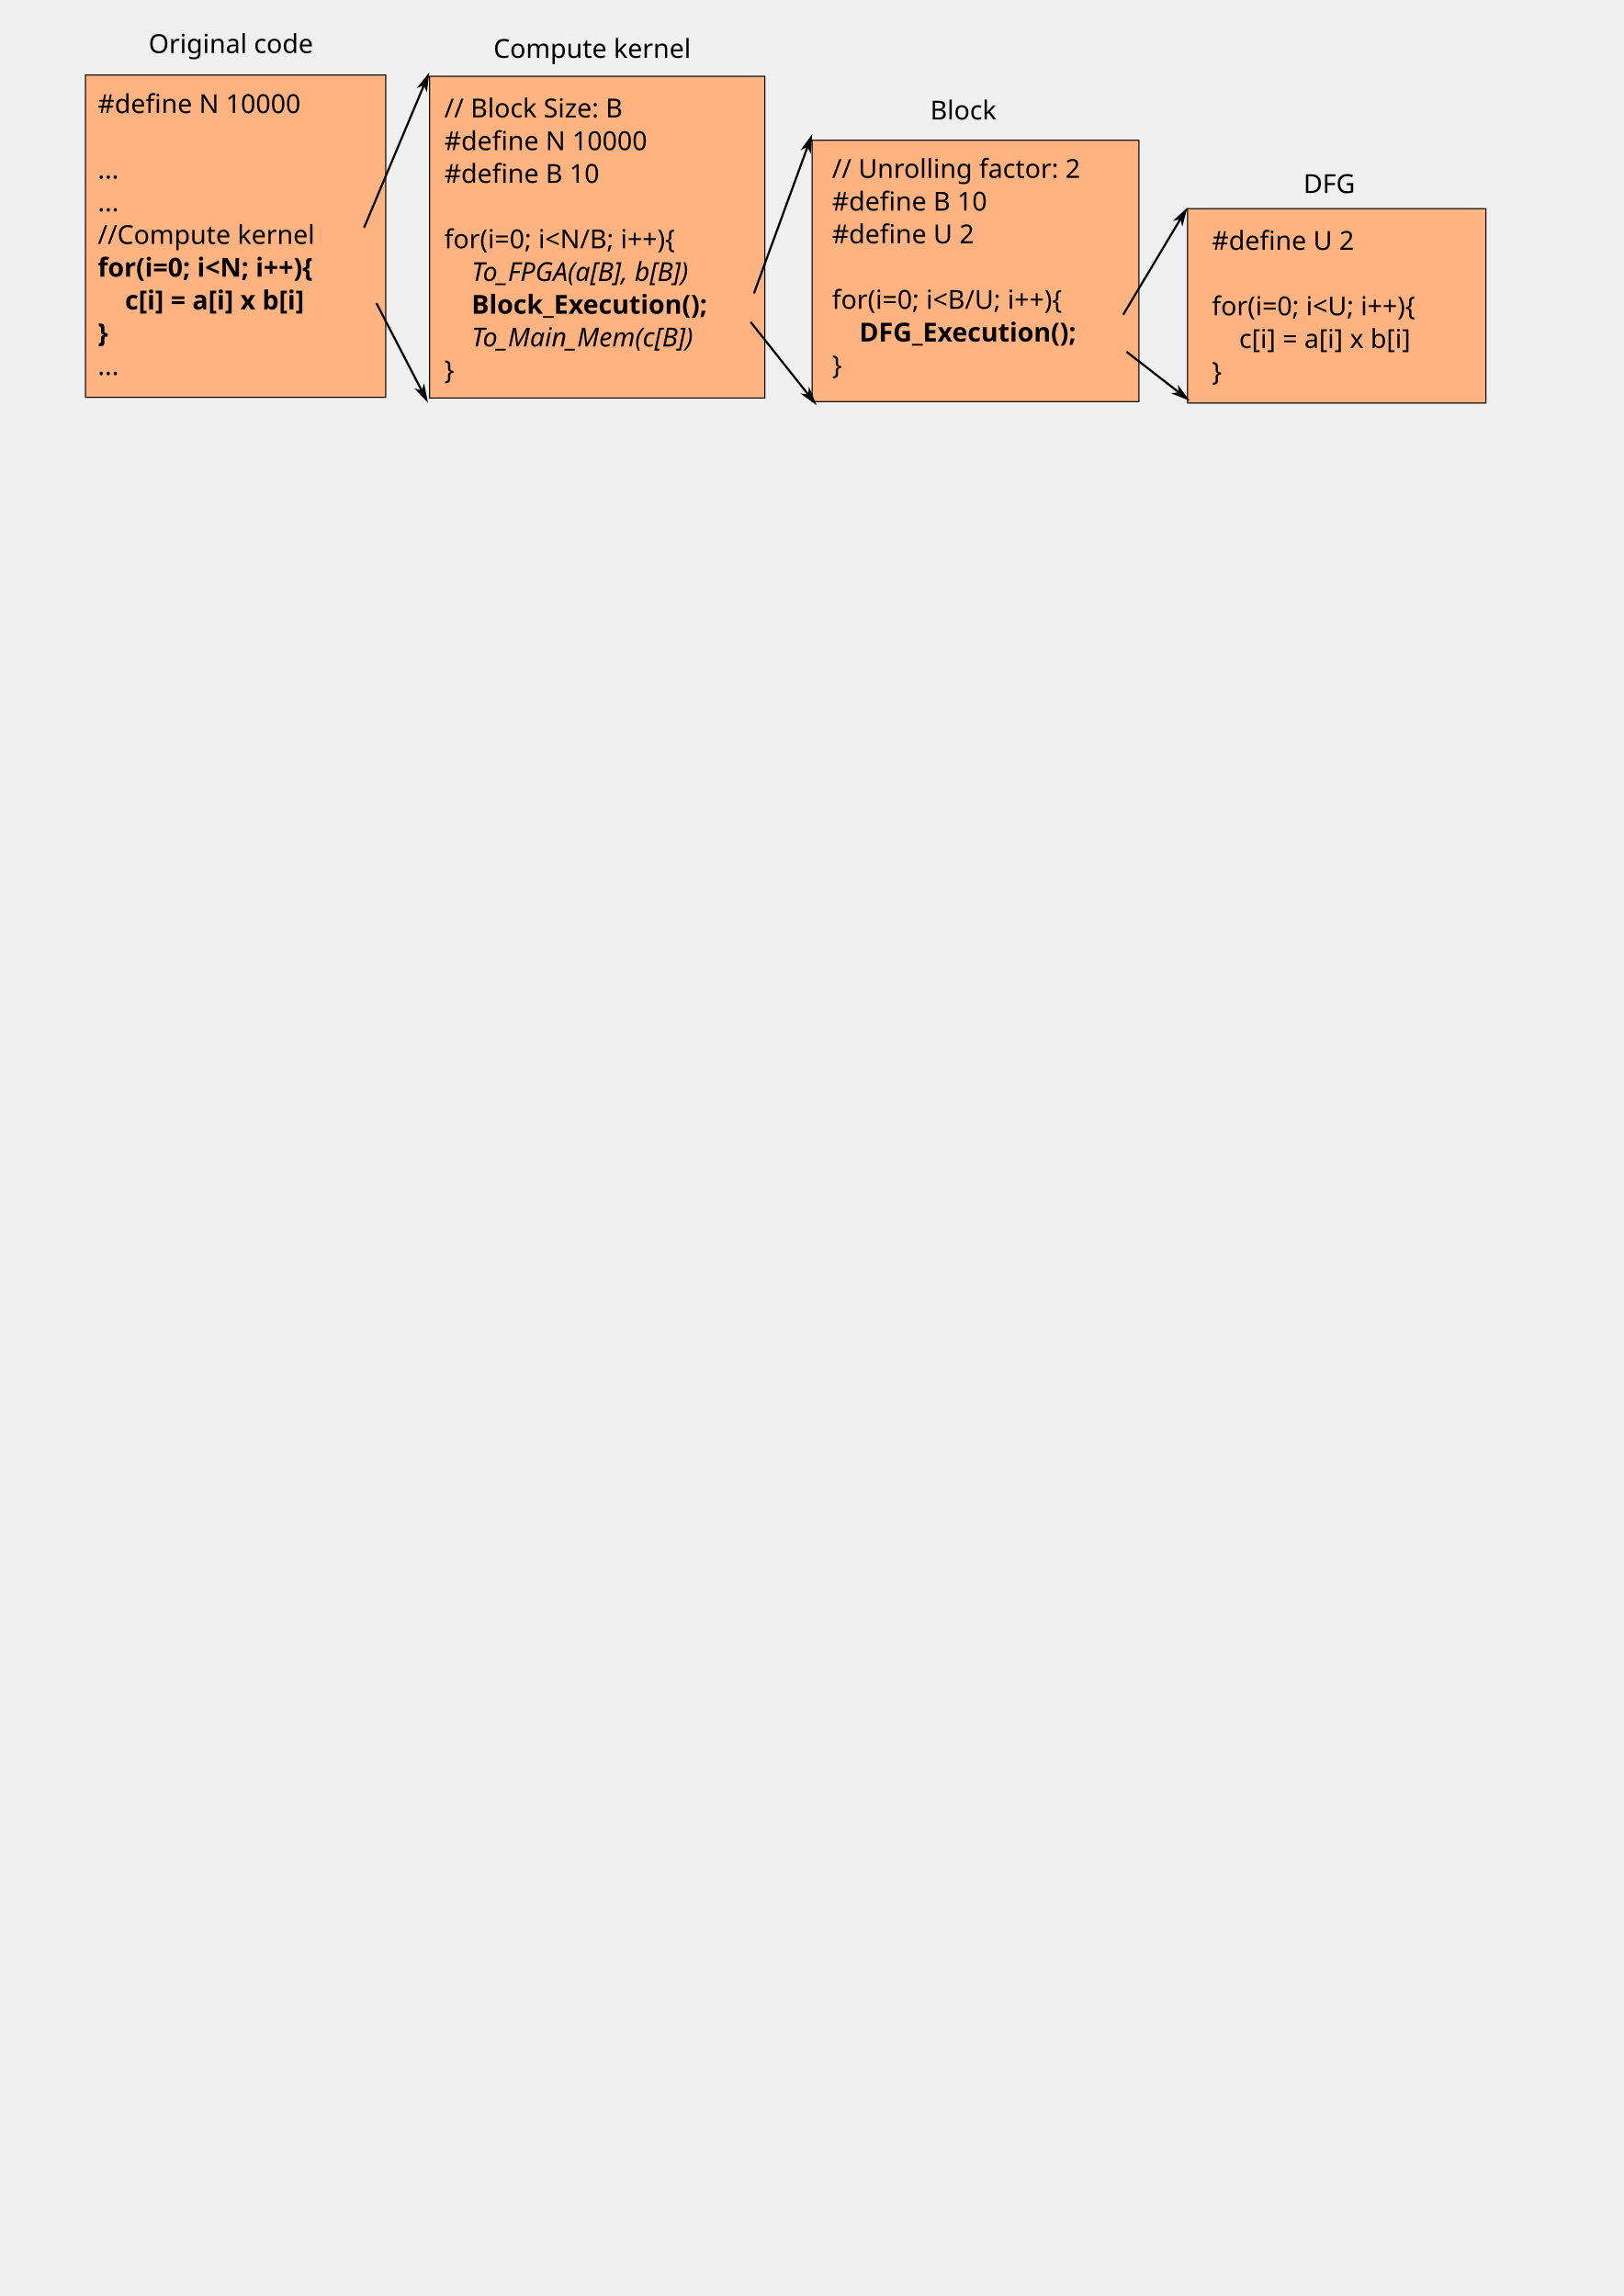
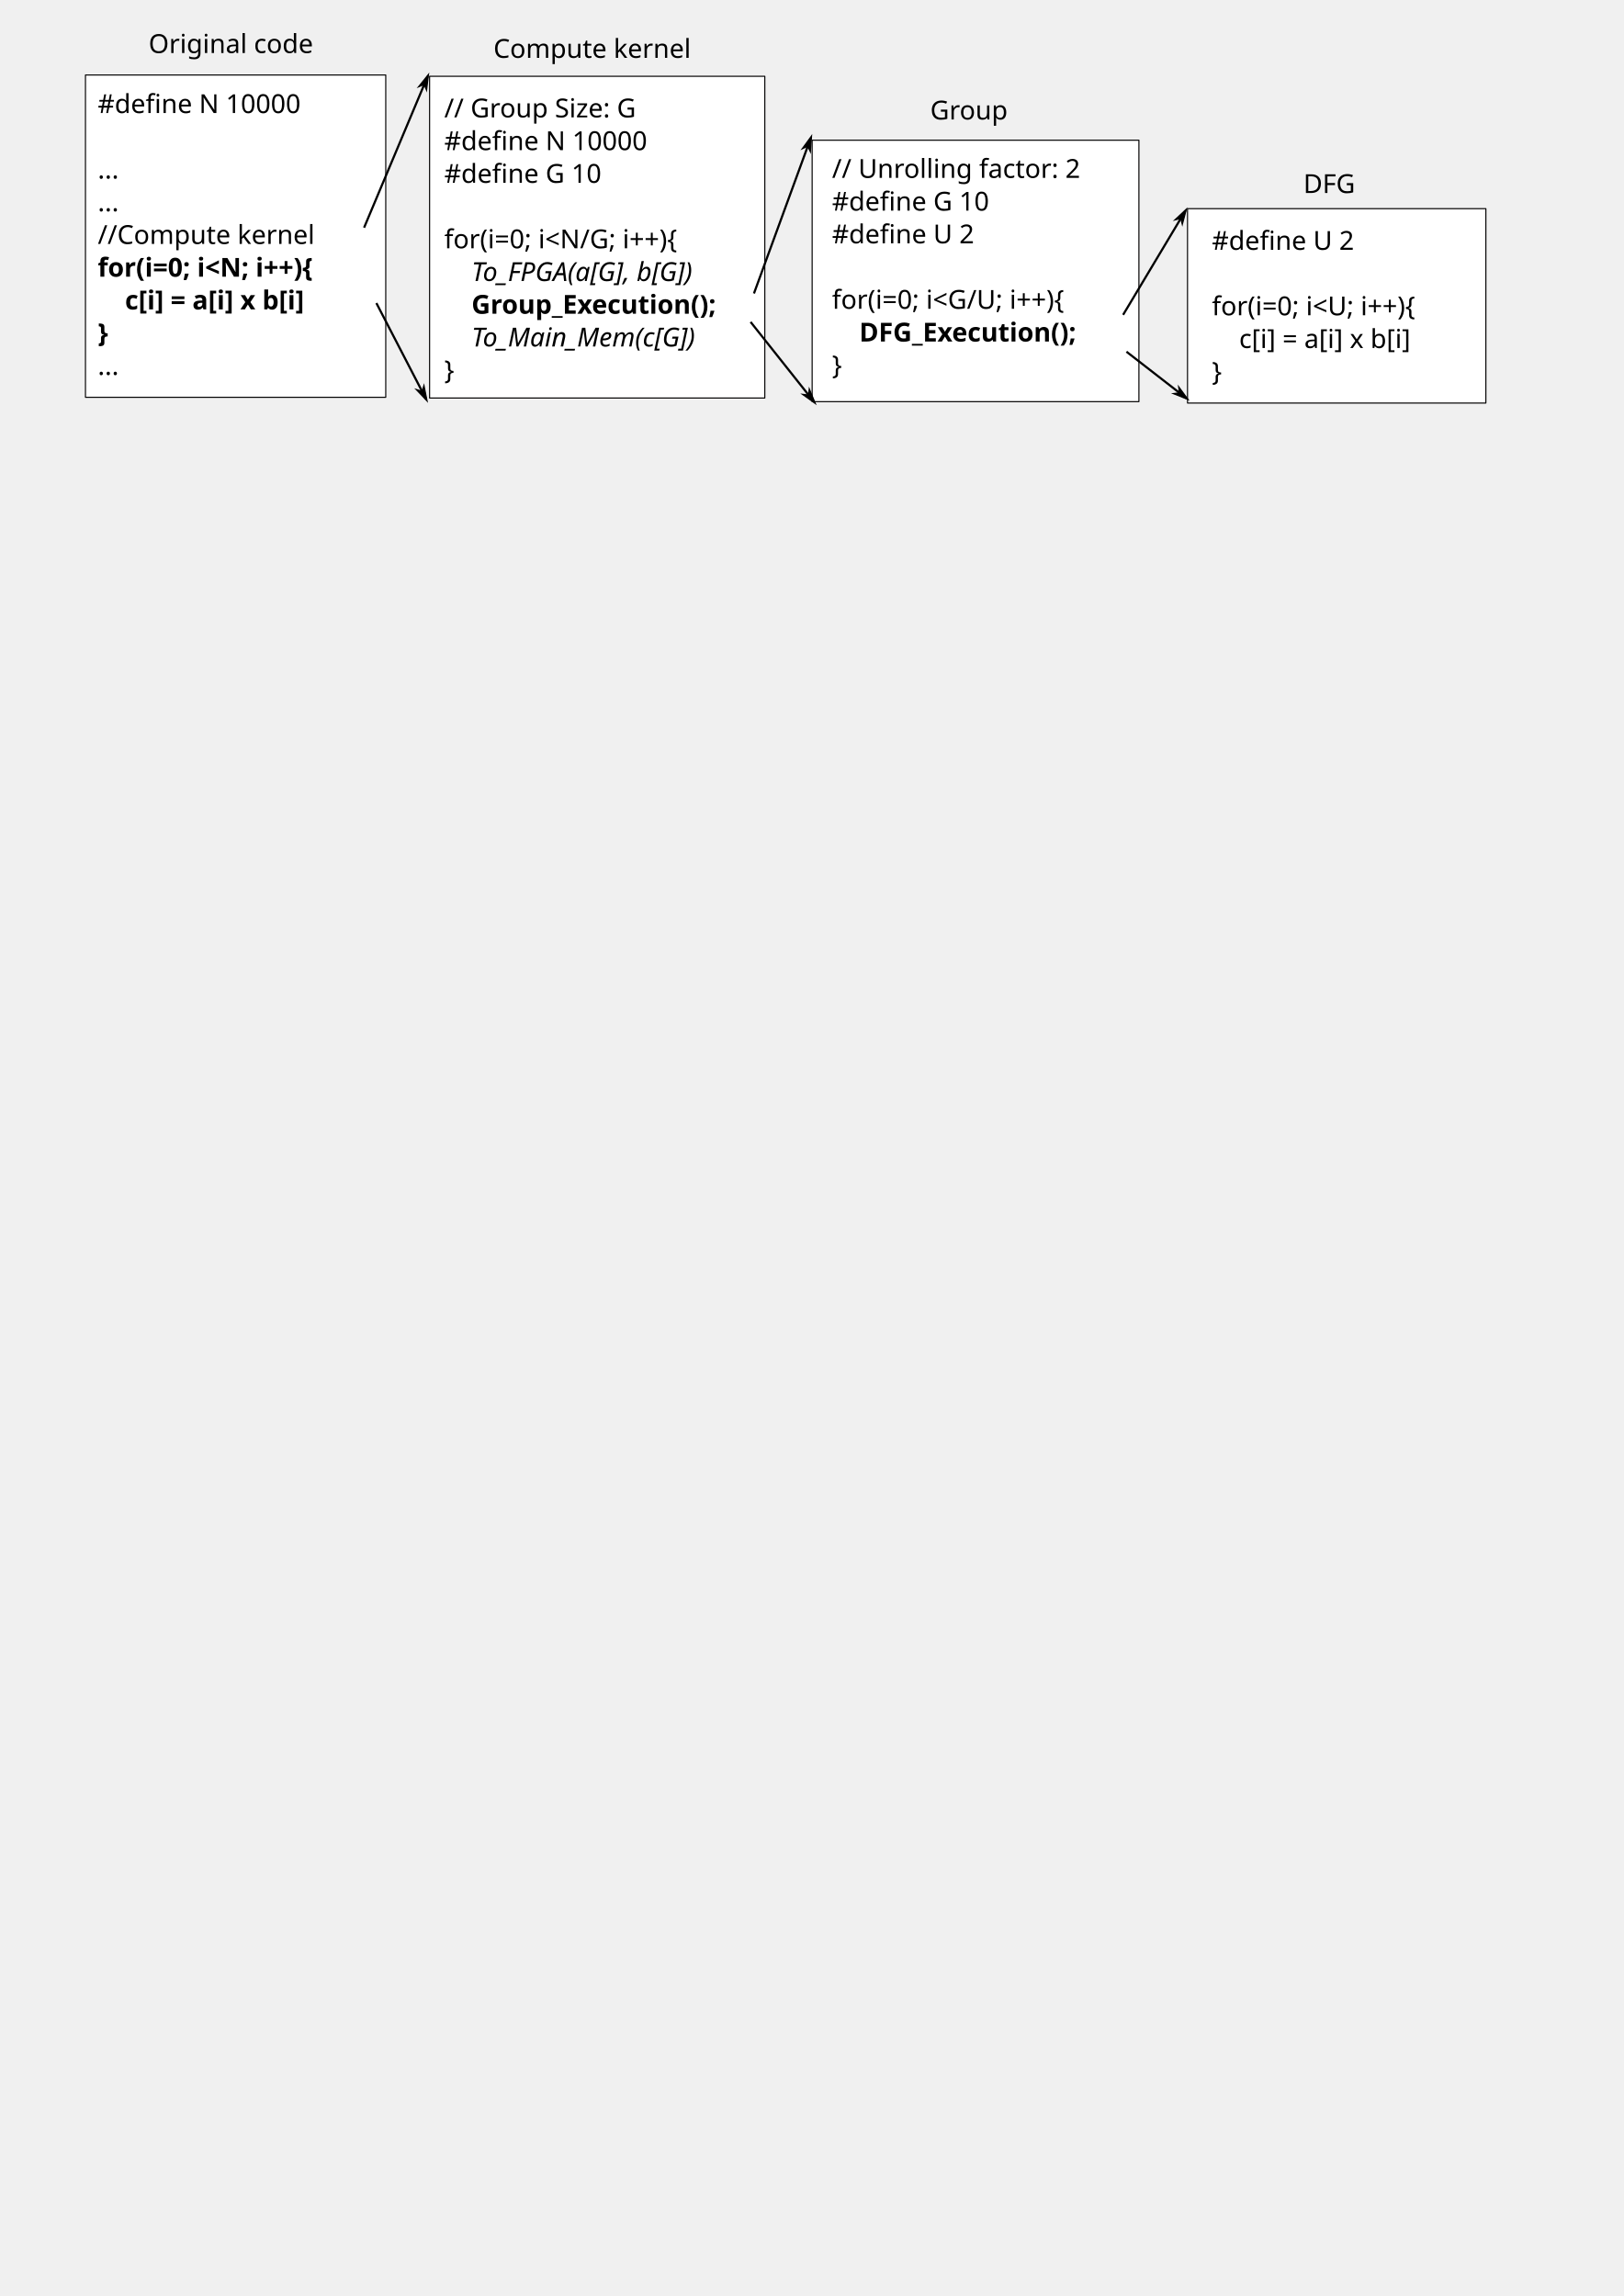
<svg xmlns="http://www.w3.org/2000/svg" width="744.094" height="1052.362" id="svg2" version="1.1">
  <defs id="defs4">
    <marker orient="auto" refY="0.0" refX="0.0" id="Arrow1Mend" style="overflow:visible;">
      <path id="path4236" d="M 0.0,0.0 L 5.0,-5.0 L -12.5,0.0 L 5.0,5.0 L 0.0,0.0 z " style="fill-rule:evenodd;stroke:#000000;stroke-width:1.0pt;" transform="scale(0.4) rotate(180) translate(10,0)" />
    </marker>
    <marker orient="auto" refY="0" refX="0" id="Arrow1Mend-3" style="overflow:visible">
      <path id="path4236-9" d="M 0,0 5,-5 -12.5,0 5,5 0,0 z" style="fill-rule:evenodd;stroke:#000000;stroke-width:1pt" transform="matrix(-0.4,0,0,-0.4,-4,0)" />
    </marker>
    <marker orient="auto" refY="0" refX="0" id="marker4412" style="overflow:visible">
      <path id="path4414" d="M 0,0 5,-5 -12.5,0 5,5 0,0 z" style="fill-rule:evenodd;stroke:#000000;stroke-width:1pt" transform="matrix(-0.4,0,0,-0.4,-4,0)" />
    </marker>
    <marker orient="auto" refY="0" refX="0" id="Arrow1Mend-6" style="overflow:visible">
      <path id="path4236-1" d="M 0,0 5,-5 -12.5,0 5,5 0,0 z" style="fill-rule:evenodd;stroke:#000000;stroke-width:1pt" transform="matrix(-0.4,0,0,-0.4,-4,0)" />
    </marker>
    <marker orient="auto" refY="0" refX="0" id="marker4568" style="overflow:visible">
      <path id="path4570" d="M 0,0 5,-5 -12.5,0 5,5 0,0 z" style="fill-rule:evenodd;stroke:#000000;stroke-width:1pt" transform="matrix(-0.4,0,0,-0.4,-4,0)" />
    </marker>
  </defs>
  <g id="layer1">
-     <rect style="fill:#ffb380;fill-opacity:1;stroke:#010000;stroke-width:0.5;stroke-linejoin:round;stroke-miterlimit:4;stroke-opacity:1;stroke-dasharray:none;stroke-dashoffset:0" id="rect3053" width="137.61" height="147.74" x="39.169" y="34.37" />
+     <rect style="fill:#ffffff;fill-opacity:1;stroke:#010000;stroke-width:0.5;stroke-linejoin:round;stroke-miterlimit:4;stroke-opacity:1;stroke-dasharray:none;stroke-dashoffset:0" id="rect3053" width="137.61" height="147.74" x="39.169" y="34.37" />
    <text xml:space="preserve" style="font-size:12px;font-style:normal;font-weight:normal;line-height:125%;letter-spacing:0px;word-spacing:0px;fill:#000000;fill-opacity:1;stroke:none;font-family:Sans" x="44.792" y="51.815" id="text3006">
      <tspan x="44.792" y="51.815" id="tspan4717">#define N 10000</tspan>
      <tspan x="44.792" y="66.815" id="tspan4546" />
      <tspan x="44.792" y="81.815" id="tspan3018">...</tspan>
      <tspan x="44.792" y="96.815" id="tspan3045">...</tspan>
      <tspan x="44.792" y="111.815" id="tspan4552" style="font-weight:normal;-inkscape-font-specification:Sans">//Compute kernel</tspan>
      <tspan x="44.792" y="126.815" id="tspan3203" style="font-weight:bold;-inkscape-font-specification:Sans Bold">for(i=0; i&lt;N; i++){</tspan>
      <tspan x="44.792" y="141.815" id="tspan3012" style="font-weight:bold;-inkscape-font-specification:Sans Bold">    c[i] = a[i] x b[i] </tspan>
      <tspan x="44.792" y="156.815" id="tspan3010" style="font-weight:bold;-inkscape-font-specification:Sans Bold">}</tspan>
      <tspan x="44.792" y="171.815" id="tspan4550">...</tspan>
    </text>
    <text xml:space="preserve" style="font-size:12px;font-style:normal;font-weight:normal;line-height:125%;letter-spacing:0px;word-spacing:0px;fill:#000000;fill-opacity:1;stroke:none;font-family:Sans" x="68.089" y="24.292" id="text3400">
      <tspan id="tspan3402" x="68.089" y="24.292">Original code</tspan>
    </text>
-     <rect style="fill:#ffb380;fill-opacity:1;stroke:#010000;stroke-width:0.5;stroke-linejoin:round;stroke-miterlimit:4;stroke-opacity:1;stroke-dasharray:none;stroke-dashoffset:0" id="rect3053-5" width="153.622" height="147.477" x="196.867" y="34.962" />
+     <rect style="fill:#ffffff;fill-opacity:1;stroke:#010000;stroke-width:0.5;stroke-linejoin:round;stroke-miterlimit:4;stroke-opacity:1;stroke-dasharray:none;stroke-dashoffset:0" id="rect3053-5" width="153.622" height="147.477" x="196.867" y="34.962" />
    <text xml:space="preserve" style="font-size:12px;font-style:normal;font-weight:normal;line-height:125%;letter-spacing:0px;word-spacing:0px;fill:#000000;fill-opacity:1;stroke:none;font-family:Sans" x="203.594" y="53.795" id="text3006-8">
-       <tspan x="203.594" y="53.795" id="tspan4717-1">// Block Size: B</tspan>
+       <tspan x="203.594" y="53.795" id="tspan4717-1">// Group Size: G</tspan>
      <tspan id="tspan3321" x="203.594" y="68.795">#define N 10000</tspan>
-       <tspan x="203.594" y="83.795" id="tspan4723-4">#define B 10</tspan>
+       <tspan x="203.594" y="83.795" id="tspan4723-4">#define G 10</tspan>
      <tspan x="203.594" y="98.795" id="tspan3018-8" />
-       <tspan x="203.594" y="113.795" id="tspan3226">for(i=0; i&lt;N/B; i++){</tspan>
-       <tspan id="tspan3325" x="203.594" y="128.795" style="font-style:italic;font-weight:normal;-inkscape-font-specification:Sans Italic">    To_FPGA(a[B], b[B])</tspan>
-       <tspan style="font-weight:bold;-inkscape-font-specification:Sans Bold" x="203.594" y="143.795" id="tspan3012-9">    Block_Execution();</tspan>
-       <tspan id="tspan3327" x="203.594" y="158.795" style="font-style:italic;font-weight:normal;-inkscape-font-specification:Sans Italic">    To_Main_Mem(c[B])</tspan>
+       <tspan x="203.594" y="113.795" id="tspan3226">for(i=0; i&lt;N/G; i++){</tspan>
+       <tspan id="tspan3325" x="203.594" y="128.795" style="font-style:italic;font-weight:normal;-inkscape-font-specification:Sans Italic">    To_FPGA(a[G], b[G])</tspan>
+       <tspan style="font-weight:bold;-inkscape-font-specification:Sans Bold" x="203.594" y="143.795" id="tspan3012-9">    Group_Execution();</tspan>
+       <tspan id="tspan3327" x="203.594" y="158.795" style="font-style:italic;font-weight:normal;-inkscape-font-specification:Sans Italic">    To_Main_Mem(c[G])</tspan>
      <tspan x="203.594" y="173.795" id="tspan3010-4">}</tspan>
    </text>
    <text xml:space="preserve" style="font-size:12px;font-style:normal;font-weight:normal;line-height:125%;letter-spacing:0px;word-spacing:0px;fill:#000000;fill-opacity:1;stroke:none;font-family:Sans" x="226.123" y="26.513" id="text3404">
      <tspan id="tspan3406" x="226.123" y="26.513">Compute kernel</tspan>
    </text>
-     <rect style="fill:#ffb380;fill-opacity:1;stroke:#010000;stroke-width:0.5;stroke-linejoin:round;stroke-miterlimit:4;stroke-opacity:1;stroke-dasharray:none;stroke-dashoffset:0" id="rect3066" width="149.745" height="119.825" x="372.181" y="64.263" />
+     <rect style="fill:#ffffff;fill-opacity:1;stroke:#010000;stroke-width:0.5;stroke-linejoin:round;stroke-miterlimit:4;stroke-opacity:1;stroke-dasharray:none;stroke-dashoffset:0" id="rect3066" width="149.745" height="119.825" x="372.181" y="64.263" />
    <text xml:space="preserve" style="font-size:12px;font-style:normal;font-weight:normal;line-height:125%;letter-spacing:0px;word-spacing:0px;fill:#000000;fill-opacity:1;stroke:none;font-family:Sans" x="381.282" y="66.529" id="text3022">
      <tspan x="381.282" y="66.529" id="tspan4745" />
      <tspan id="tspan3353" x="381.282" y="81.529">// Unrolling factor: 2</tspan>
-       <tspan x="381.282" y="96.529" id="tspan3256">#define B 10</tspan>
+       <tspan x="381.282" y="96.529" id="tspan3256">#define G 10</tspan>
      <tspan x="381.282" y="111.529" id="tspan3054">#define U 2</tspan>
      <tspan x="381.282" y="126.529" id="tspan3241" />
-       <tspan x="381.282" y="141.529" id="tspan3034">for(i=0; i&lt;B/U; i++){</tspan>
+       <tspan x="381.282" y="141.529" id="tspan3034">for(i=0; i&lt;G/U; i++){</tspan>
      <tspan x="381.282" y="156.529" id="tspan3026" style="font-weight:bold;-inkscape-font-specification:Sans Bold">    DFG_Execution();</tspan>
      <tspan x="381.282" y="171.529" id="tspan3028">}</tspan>
    </text>
    <text xml:space="preserve" style="font-size:12px;font-style:normal;font-weight:normal;line-height:125%;letter-spacing:0px;word-spacing:0px;fill:#000000;fill-opacity:1;stroke:none;font-family:Sans" x="426.289" y="54.761" id="text3512">
-       <tspan id="tspan3514" x="426.289" y="54.761">Block</tspan>
+       <tspan id="tspan3514" x="426.289" y="54.761">Group</tspan>
    </text>
-     <rect style="fill:#ffb380;fill-opacity:1;stroke:#010000;stroke-width:0.5;stroke-linejoin:round;stroke-miterlimit:4;stroke-opacity:1;stroke-dasharray:none;stroke-dashoffset:0" id="rect3084" width="136.723" height="89.101" x="544.205" y="95.632" />
+     <rect style="fill:#ffffff;fill-opacity:1;stroke:#010000;stroke-width:0.5;stroke-linejoin:round;stroke-miterlimit:4;stroke-opacity:1;stroke-dasharray:none;stroke-dashoffset:0" id="rect3084" width="136.723" height="89.101" x="544.205" y="95.632" />
    <text xml:space="preserve" style="font-size:12px;font-style:normal;font-weight:normal;line-height:125%;letter-spacing:0px;word-spacing:0px;fill:#000000;fill-opacity:1;stroke:none;font-family:Sans" x="555.37" y="114.508" id="text3044">
      <tspan x="555.37" y="114.508" id="tspan3058">#define U 2</tspan>
      <tspan x="555.37" y="129.508" id="tspan3062" />
      <tspan x="555.37" y="144.508" id="tspan3050">for(i=0; i&lt;U; i++){</tspan>
      <tspan x="555.37" y="159.508" id="tspan3064">    c[i] = a[i] x b[i] </tspan>
      <tspan x="555.37" y="174.508" id="tspan3066">}</tspan>
    </text>
    <text xml:space="preserve" style="font-size:12px;font-style:normal;font-weight:normal;line-height:125%;letter-spacing:0px;word-spacing:0px;fill:#000000;fill-opacity:1;stroke:none;font-family:Sans" x="597.306" y="88.466" id="text3534">
      <tspan id="tspan3536" x="597.306" y="88.466">DFG</tspan>
    </text>
    <path style="fill:none;stroke:#000000;stroke-width:1px;stroke-linecap:butt;stroke-linejoin:miter;stroke-opacity:1;marker-end:url(#Arrow1Mend)" d="M 345.513,134.508 371.555,63.256" id="path3258" />
    <path style="fill:none;stroke:#000000;stroke-width:1px;stroke-linecap:butt;stroke-linejoin:miter;stroke-opacity:1;marker-end:url(#Arrow1Mend)" d="m 343.977,147.566 29.055,36.619" id="path4216" />
    <path style="fill:none;stroke:#000000;stroke-width:1px;stroke-linecap:butt;stroke-linejoin:miter;stroke-opacity:1;marker-end:url(#Arrow1Mend)" d="M 514.688,144.298 543.18,96.694" id="path3258-0" />
    <path style="fill:none;stroke:#000000;stroke-width:1px;stroke-linecap:butt;stroke-linejoin:miter;stroke-opacity:1;marker-end:url(#Arrow1Mend)" d="m 516.224,161.196 27.434,21.306" id="path4216-8" />
    <path style="fill:none;stroke:#000000;stroke-width:1px;stroke-linecap:butt;stroke-linejoin:miter;stroke-opacity:1;marker-end:url(#Arrow1Mend)" d="m 166.85,104.35 29.109,-69.314" id="path3258-7" />
    <path style="fill:none;stroke:#000000;stroke-width:1px;stroke-linecap:butt;stroke-linejoin:miter;stroke-opacity:1;marker-end:url(#Arrow1Mend)" d="m 172.483,138.915 22.783,44.009" id="path4216-2" />
  </g>
</svg>
